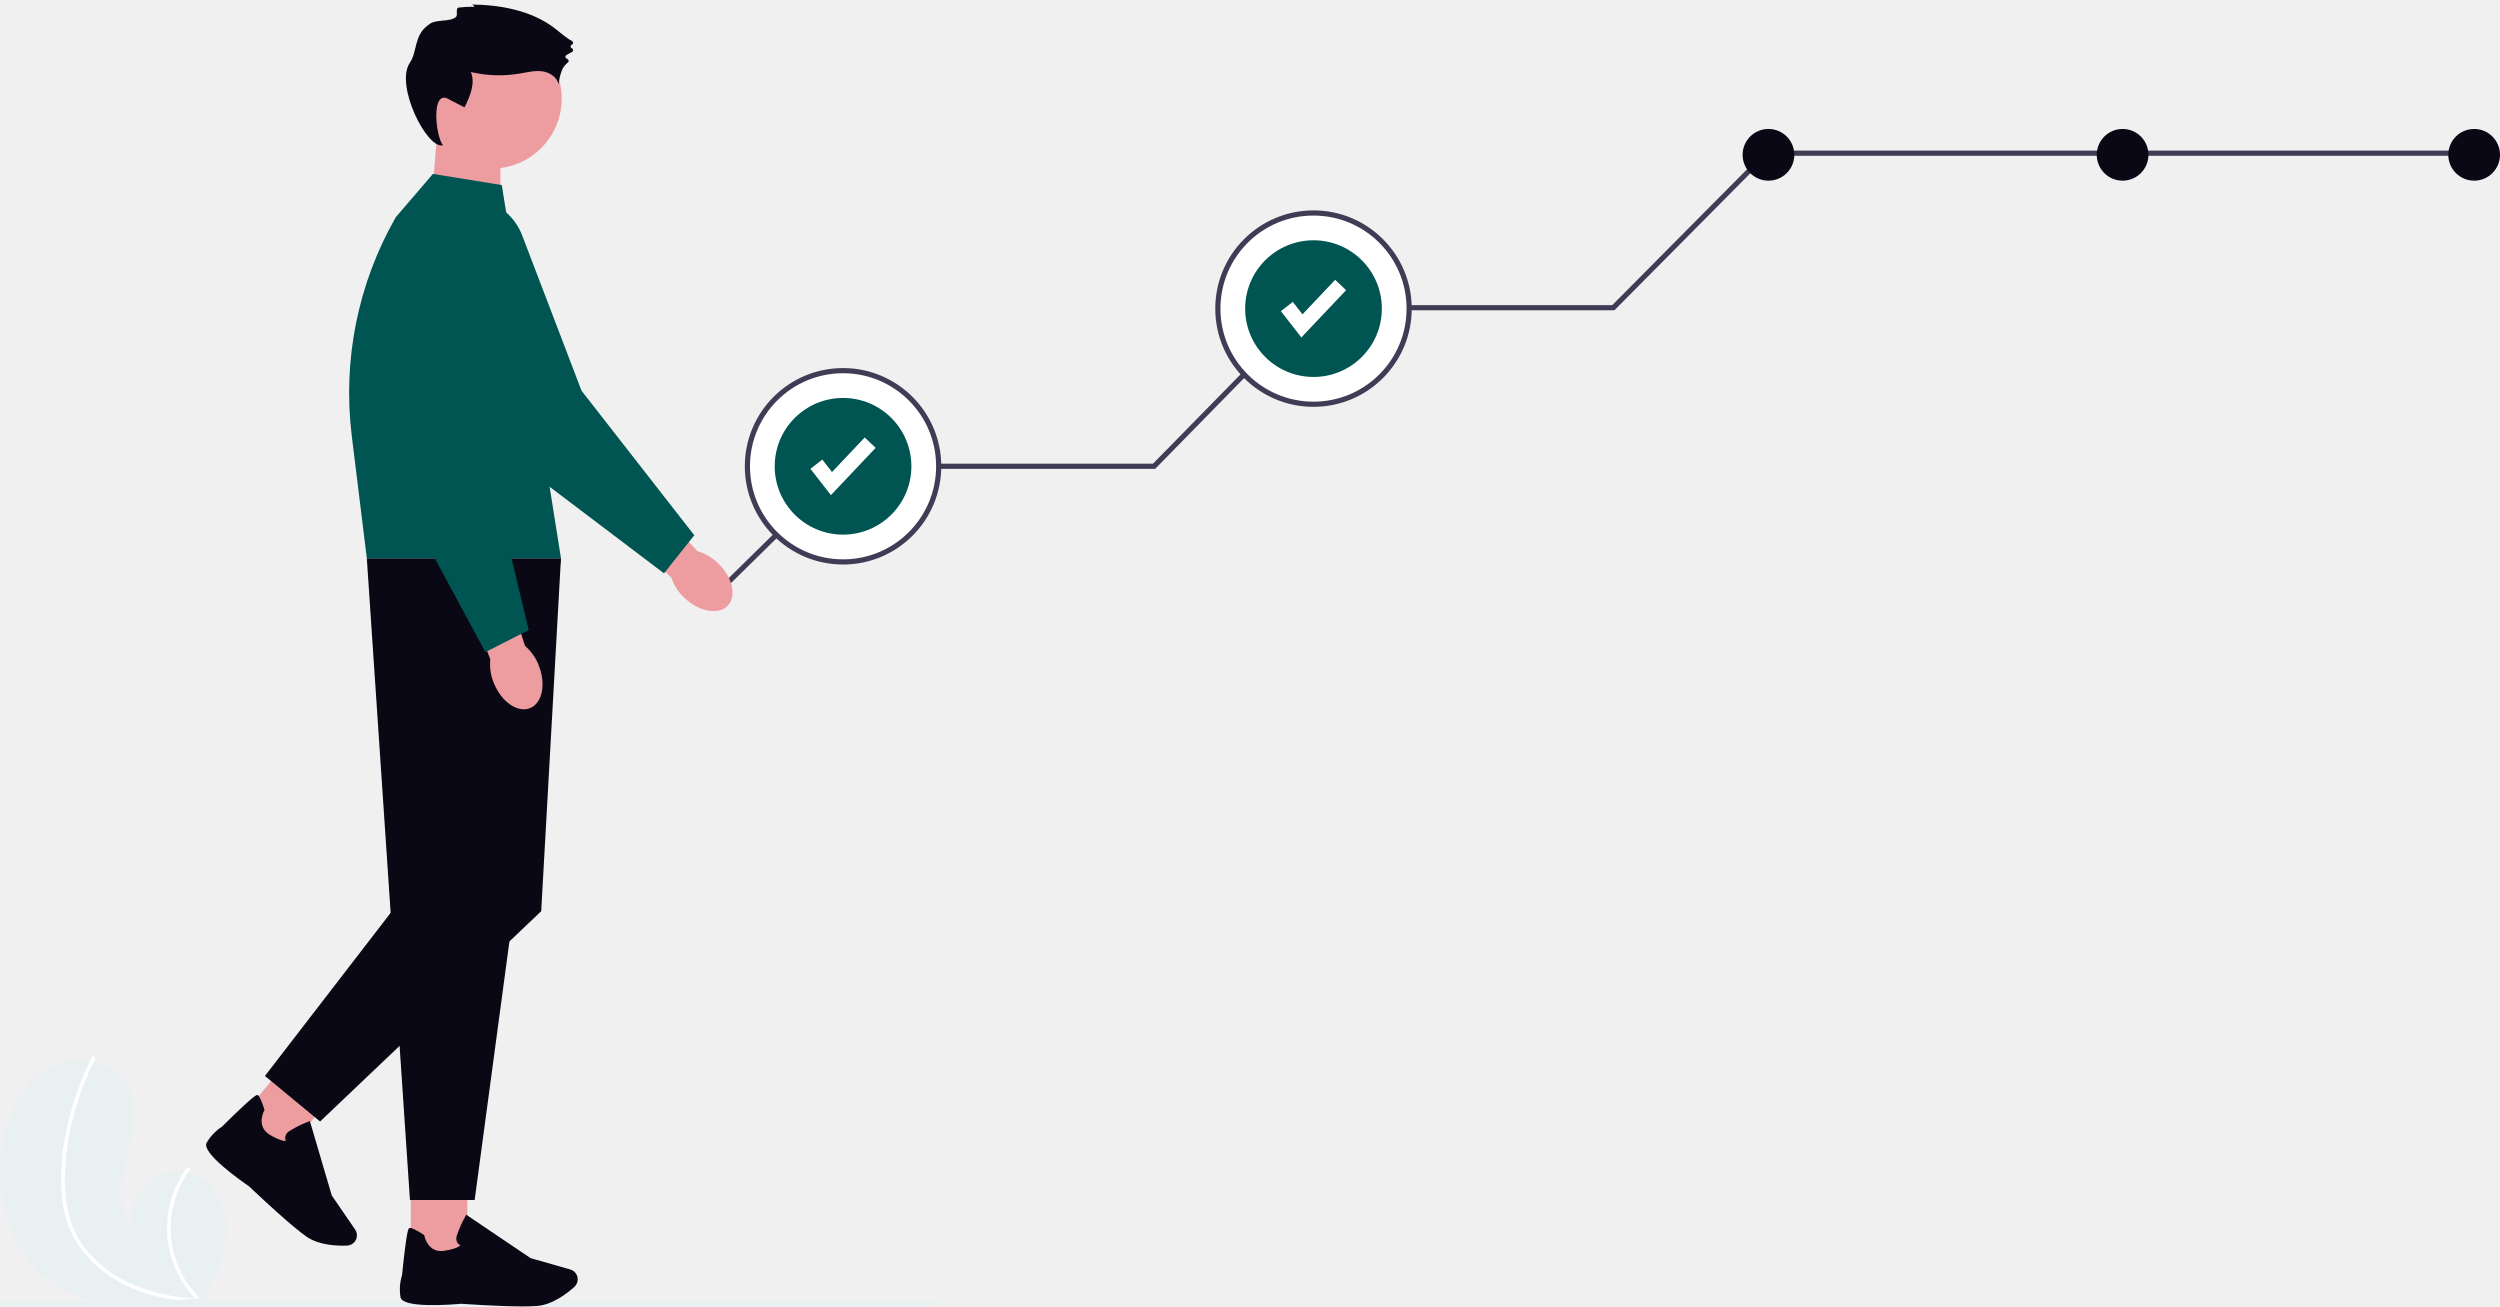
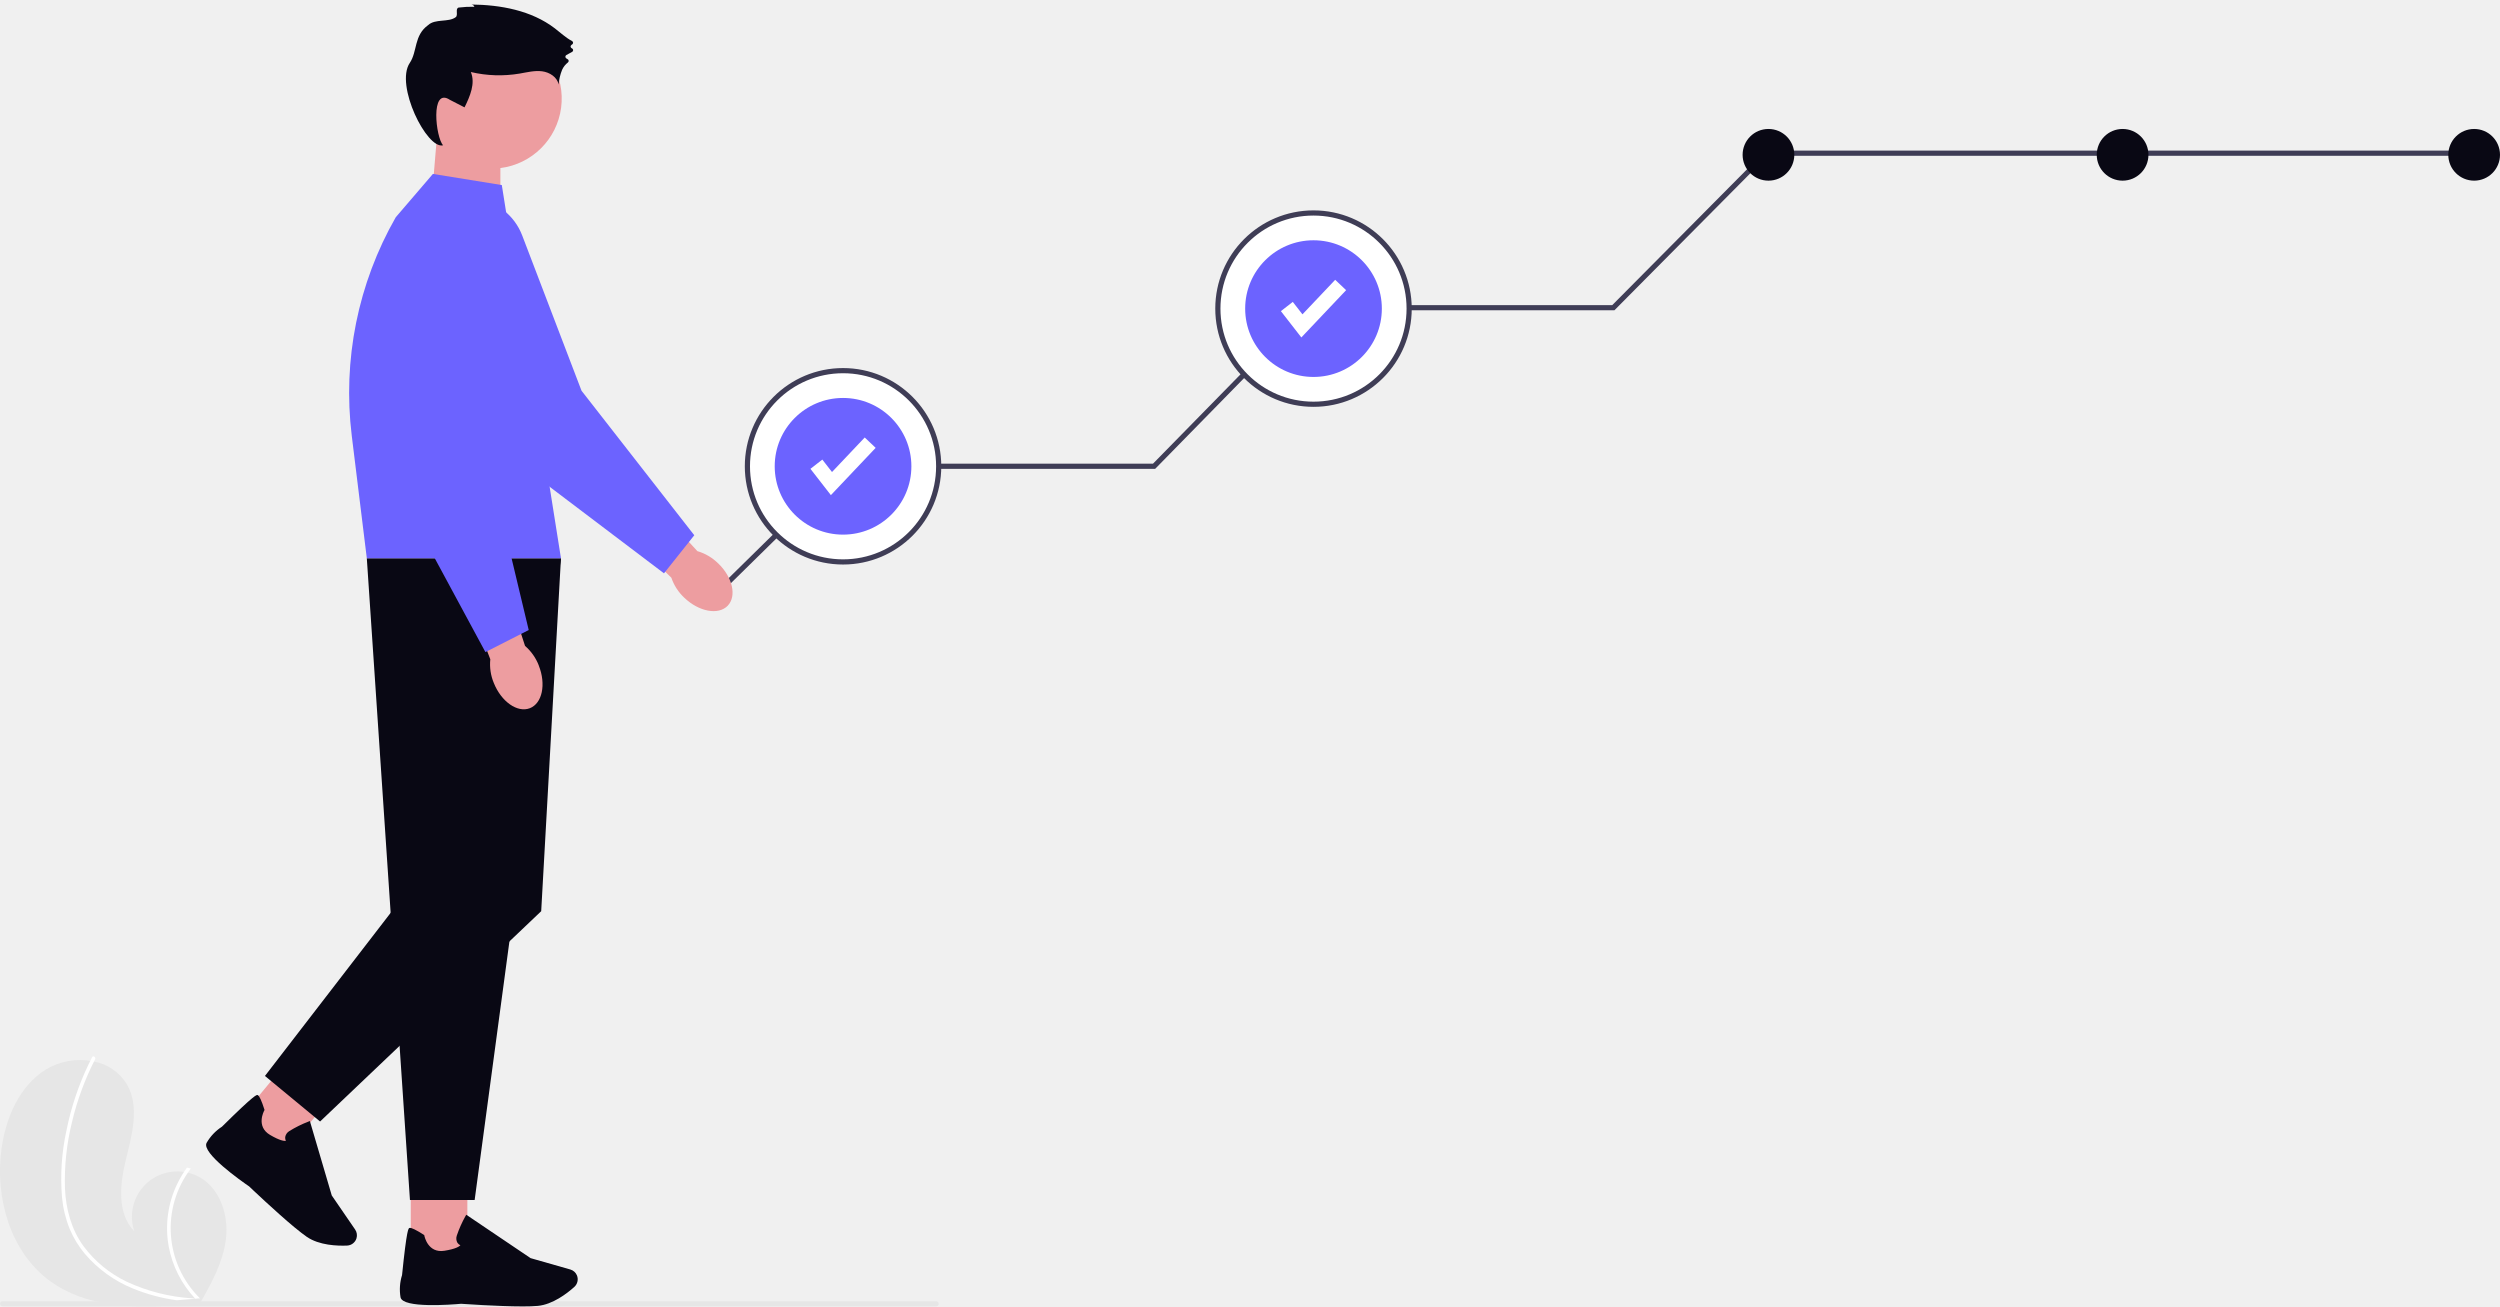
<svg xmlns="http://www.w3.org/2000/svg" width="960" height="501.659" viewBox="0 0 960 501.659" role="img" artist="Katerina Limpitsouni" source="https://undraw.co/">
  <g transform="translate(-476.849 -299.111)">
-     <path d="M136.262,612.654c13.645,9.83,31.328,10.323,48.42,9.116,2.387-.168,4.757-.366,7.1-.579.014,0,.033,0,.047-.006.113-.011.226-.022.334-.028l1.449-.136-.113.216-.356.671c.128-.225.256-.445.384-.669.038-.067.08-.135.117-.2,4.428-7.705,8.82-15.694,9.94-24.492,1.158-9.132-2.1-19.473-10.134-23.962a16.224,16.224,0,0,0-3.328-1.394c-.481-.146-.968-.265-1.461-.369a17.385,17.385,0,0,0-20.217,22.6c-6.814-6.988-5.543-18.323-3.193-27.8s5.206-20.015.416-28.525a18.811,18.811,0,0,0-12.6-8.859c-.161-.035-.322-.069-.484-.1a25.371,25.371,0,0,0-18.228,3.194c-10.048,6.332-15.209,18.338-16.884,30.1C114.776,580.356,120.749,601.477,136.262,612.654Z" transform="translate(360 178.53)" fill="#e9f0f2" />
+     <path d="M136.262,612.654c13.645,9.83,31.328,10.323,48.42,9.116,2.387-.168,4.757-.366,7.1-.579.014,0,.033,0,.047-.006.113-.011.226-.022.334-.028l1.449-.136-.113.216-.356.671c.128-.225.256-.445.384-.669.038-.067.08-.135.117-.2,4.428-7.705,8.82-15.694,9.94-24.492,1.158-9.132-2.1-19.473-10.134-23.962a16.224,16.224,0,0,0-3.328-1.394c-.481-.146-.968-.265-1.461-.369a17.385,17.385,0,0,0-20.217,22.6c-6.814-6.988-5.543-18.323-3.193-27.8s5.206-20.015.416-28.525a18.811,18.811,0,0,0-12.6-8.859c-.161-.035-.322-.069-.484-.1a25.371,25.371,0,0,0-18.228,3.194c-10.048,6.332-15.209,18.338-16.884,30.1C114.776,580.356,120.749,601.477,136.262,612.654Z" transform="translate(360 178.53)" fill="#e6e6e6" />
    <path d="M162.649,582.779a43.129,43.129,0,0,0,2.977,12.154,37.452,37.452,0,0,0,5.815,9.5,47.984,47.984,0,0,0,18.431,13.29,69.059,69.059,0,0,0,16.792,4.512c2.387-.168,4.757-.366,7.1-.579.014,0,.033,0,.047-.006.113-.011.226-.021.334-.028l1.449-.136-.113.216-.356.672c.128-.225.256-.445.384-.669.038-.067.08-.135.117-.2a37.837,37.837,0,0,1-3.522-49.848c-.481-.146-.968-.265-1.461-.37a39.924,39.924,0,0,0-3.641,6.031,39.113,39.113,0,0,0-3.375,24.333,39.989,39.989,0,0,0,10.132,19.946c-.456-.032-.916-.069-1.367-.11a70.119,70.119,0,0,1-24.785-6.314,44.639,44.639,0,0,1-16.722-13.721c-4.687-6.464-6.752-14.238-7.107-22.141a93.438,93.438,0,0,1,2.652-25.3,106.172,106.172,0,0,1,8.922-24.3.763.763,0,0,0-.3-1.008.649.649,0,0,0-.484-.1.565.565,0,0,0-.373.32c-.488.952-.966,1.9-1.427,2.868A107.376,107.376,0,0,0,164.362,557,86.444,86.444,0,0,0,162.649,582.779Z" transform="translate(338.019 176.174)" fill="#fff" />
-     <path d="M475.53,714.485H116.955a.994.994,0,0,1,0-1.985H475.53a.994.994,0,0,1,0,1.985Z" transform="translate(360.835 86.285)" fill="#e9f0f2" />
+     <path d="M475.53,714.485H116.955a.994.994,0,0,1,0-1.985H475.53a.994.994,0,0,1,0,1.985Z" transform="translate(360.835 86.285)" fill="#e6e6e6" />
    <path d="M274.4,256.926l-1.4-1.4,54.367-53.434H445.592l59.651-60.882h116.7l58.878-59.337H954.9v1.985H681.65l-58.878,59.337H506.077l-59.651,60.882H328.186Z" transform="translate(474.005 275.07)" fill="#3f3d56" />
    <circle cx="36.727" cy="36.727" r="36.727" transform="translate(944.509 380.892)" fill="#fff" />
    <circle cx="9.926" cy="9.926" r="9.926" transform="translate(1146.011 348.632)" fill="#090814" />
    <circle cx="9.926" cy="9.926" r="9.926" transform="translate(1416.996 348.632)" fill="#090814" />
    <circle cx="9.926" cy="9.926" r="9.926" transform="translate(1282 348.632)" fill="#090814" />
    <path d="M624.706,365.939a37.72,37.72,0,1,1,37.72-37.72A37.72,37.72,0,0,1,624.706,365.939Zm0-73.454A35.734,35.734,0,1,0,660.44,328.22a35.734,35.734,0,0,0-35.734-35.734Z" transform="translate(356.53 89.399)" fill="#3f3d56" />
-     <circle cx="26.241" cy="26.241" r="26.241" transform="translate(954.995 391.378)" fill="#005451" />
+     <circle cx="26.241" cy="26.241" r="26.241" transform="translate(954.995 391.378)" fill="#6c63ff" />
    <path d="M506.395,154l-7.854-10.1,4.567-3.553,3.719,4.781,12.563-13.262,4.2,3.98Z" transform="translate(470.17 274.69)" fill="#fff" />
    <circle cx="36.727" cy="36.727" r="36.727" transform="translate(763.852 441.442)" fill="#fff" />
    <path d="M442.706,426.939a37.72,37.72,0,1,1,37.72-37.72,37.72,37.72,0,0,1-37.72,37.72Zm0-73.454A35.734,35.734,0,1,0,478.44,389.22a35.734,35.734,0,0,0-35.734-35.734Z" transform="translate(357.873 88.949)" fill="#3f3d56" />
-     <circle cx="26.241" cy="26.241" r="26.241" transform="translate(774.338 451.927)" fill="#005451" />
+     <circle cx="26.241" cy="26.241" r="26.241" transform="translate(774.338 451.927)" fill="#6c63ff" />
    <path d="M324.395,215l-7.854-10.1,4.567-3.553,3.719,4.781,12.563-13.262,4.2,3.98Z" transform="translate(471.513 274.24)" fill="#fff" />
    <g transform="translate(555.997 299.118)">
      <path d="M470.577,321.991h0a19.048,19.048,0,0,0-7.94-4.66L440.748,293.47l-11.541,11.064,23.457,23.021a18.7,18.7,0,0,0,4.982,7.691c5.615,5.366,13.057,6.746,16.627,3.083S476.2,327.357,470.6,322h-.021Z" transform="translate(-274.005 -105.711)" fill="#ed9da0" />
-       <path d="M552.918,315.332l-11.624,14.614L481.21,284.465l-.052-.1-35.112-65.523a22.474,22.474,0,1,1,40.8-18.641l22.782,59.627,43.291,55.486v.021Z" transform="translate(-365.47 -109.794)" fill="#005451" />
+       <path d="M552.918,315.332l-11.624,14.614L481.21,284.465l-.052-.1-35.112-65.523a22.474,22.474,0,1,1,40.8-18.641l22.782,59.627,43.291,55.486v.021Z" transform="translate(-365.47 -109.794)" fill="#6c63ff" />
      <path d="M3.24,73.038,5.715,43.485A26.9,26.9,0,1,1,30.247,53.6V81.911Z" transform="translate(82.754 10.931)" fill="#ed9da0" />
      <rect width="21.734" height="30.836" transform="translate(78.583 452.154)" fill="#ed9da0" />
      <path d="M533.609,597.186c-9.538,0-23.467-1-23.571-1.007-3.726.332-22.325,1.8-23.249-2.46a18.277,18.277,0,0,1,.581-8.563c1.8-17.779,2.46-17.987,2.854-18.1.633-.187,2.481.7,5.48,2.626l.187.125.042.218c.052.27,1.38,6.8,7.68,5.8,4.318-.685,5.719-1.64,6.165-2.107a2.656,2.656,0,0,1-1.142-.955,3.339,3.339,0,0,1-.239-2.782,44.017,44.017,0,0,1,3.342-7.5l.28-.5,24.7,16.669,15.257,4.359a3.9,3.9,0,0,1,2.543,2.252h0a3.935,3.935,0,0,1-1,4.442c-2.771,2.491-8.282,6.757-14.053,7.286-1.536.145-3.57.2-5.854.2h0Z" transform="translate(-412.129 -95.534)" fill="#090814" />
      <rect width="21.734" height="30.836" transform="matrix(-0.771, -0.637, 0.637, -0.771, 29.662, 443.544)" fill="#ed9da0" />
      <path d="M602.235,568.589c-7.348-6.082-17.447-15.724-17.52-15.8-3.082-2.107-18.35-12.839-16.347-16.71a18.109,18.109,0,0,1,5.906-6.227c12.714-12.569,13.347-12.3,13.731-12.133.612.259,1.474,2.107,2.553,5.511l.062.208-.1.2c-.145.249-3.28,6.134,2.211,9.372,3.768,2.221,5.449,2.377,6.092,2.3a2.649,2.649,0,0,1-.27-1.474,3.346,3.346,0,0,1,1.588-2.294,44.16,44.16,0,0,1,7.359-3.653l.529-.208,8.407,28.584,8.978,13.088a3.937,3.937,0,0,1,.519,3.363h0a3.947,3.947,0,0,1-3.6,2.792c-3.716.156-10.68-.073-15.465-3.342-1.266-.872-2.865-2.128-4.629-3.581h0Z" transform="translate(-568.188 -97.214)" fill="#090814" />
      <path d="M567.242,319.1l-33.13,246.429H509.265L492.7,319.1h74.552Z" transform="translate(-430.993 -104.74)" fill="#090814" />
      <path d="M542.177,453.705,492.7,517.9l21.173,17.489,84.911-80.759L606.371,319.1l-15.184,13.576Z" transform="translate(-470.111 -104.74)" fill="#090814" />
-       <path d="M551.332,181.31l22.709,143.3H499.489l-5.781-47.048a135.765,135.765,0,0,1,16.9-83.9l14.26-16.632,26.467,4.281Z" transform="translate(-437.782 -110.251)" fill="#005451" />
+       <path d="M551.332,181.31l22.709,143.3H499.489l-5.781-47.048a135.765,135.765,0,0,1,16.9-83.9l14.26-16.632,26.467,4.281Z" transform="translate(-437.782 -110.251)" fill="#6c63ff" />
      <path d="M529.924,360.19h0a18.992,18.992,0,0,0-5.293-7.535l-10.016-30.8-15.1,5.283,11.78,30.67a18.6,18.6,0,0,0,1.339,9.071c2.875,7.2,9.082,11.552,13.846,9.7s6.3-9.185,3.425-16.388h.021Z" transform="translate(-402.165 -104.635)" fill="#ed9da0" />
-       <path d="M561.865,351.358l-16.638,8.469-35.8-66.311V293.4l-4.764-74.179a22.474,22.474,0,1,1,44.858,0l-4.017,63.7,16.357,68.45h0Z" transform="translate(-437.978 -109.431)" fill="#005451" />
+       <path d="M561.865,351.358l-16.638,8.469-35.8-66.311V293.4l-4.764-74.179a22.474,22.474,0,1,1,44.858,0l-4.017,63.7,16.357,68.45h0Z" transform="translate(-437.978 -109.431)" fill="#6c63ff" />
      <path d="M38.966,53.6a1.362,1.362,0,0,0,1.311.778c-11.307.676-23.216-.642-32.676-6.872C5.31,46,3.149,44.195.655,43.1A.748.748,0,0,1,.5,41.827l.274-.215A.751.751,0,0,0,.532,40.3h0a.751.751,0,0,1-.189-1.349l2.1-1.357a.748.748,0,0,0,.007-1.258,3.734,3.734,0,0,0-.558-.283A.749.749,0,0,1,1.654,34.8a7.461,7.461,0,0,0,2.031-2.969,19.127,19.127,0,0,0,.944-5.746c.723,2.807,3.786,4.459,6.68,4.627s5.716-.787,8.532-1.473a47.2,47.2,0,0,1,18.734-.721c-2.116-4.246-.331-9.31,1.465-13.7l5.813,2.492c7.983,4.506,4.356-14.969,1.371-17.586C53.318-2.391,67.334,21.47,62.2,30.365c-2.669,4.627-.774,10.595-6.022,14.983-2.572,2.707-7.707,1.5-10.329,3.754-1.032.886.541,3.255-.877,3.771A41.353,41.353,0,0,1,38.966,53.6Z" transform="matrix(-0.998, -0.07, 0.07, -0.998, 138.156, 58.813)" fill="#090814" />
    </g>
  </g>
</svg>
